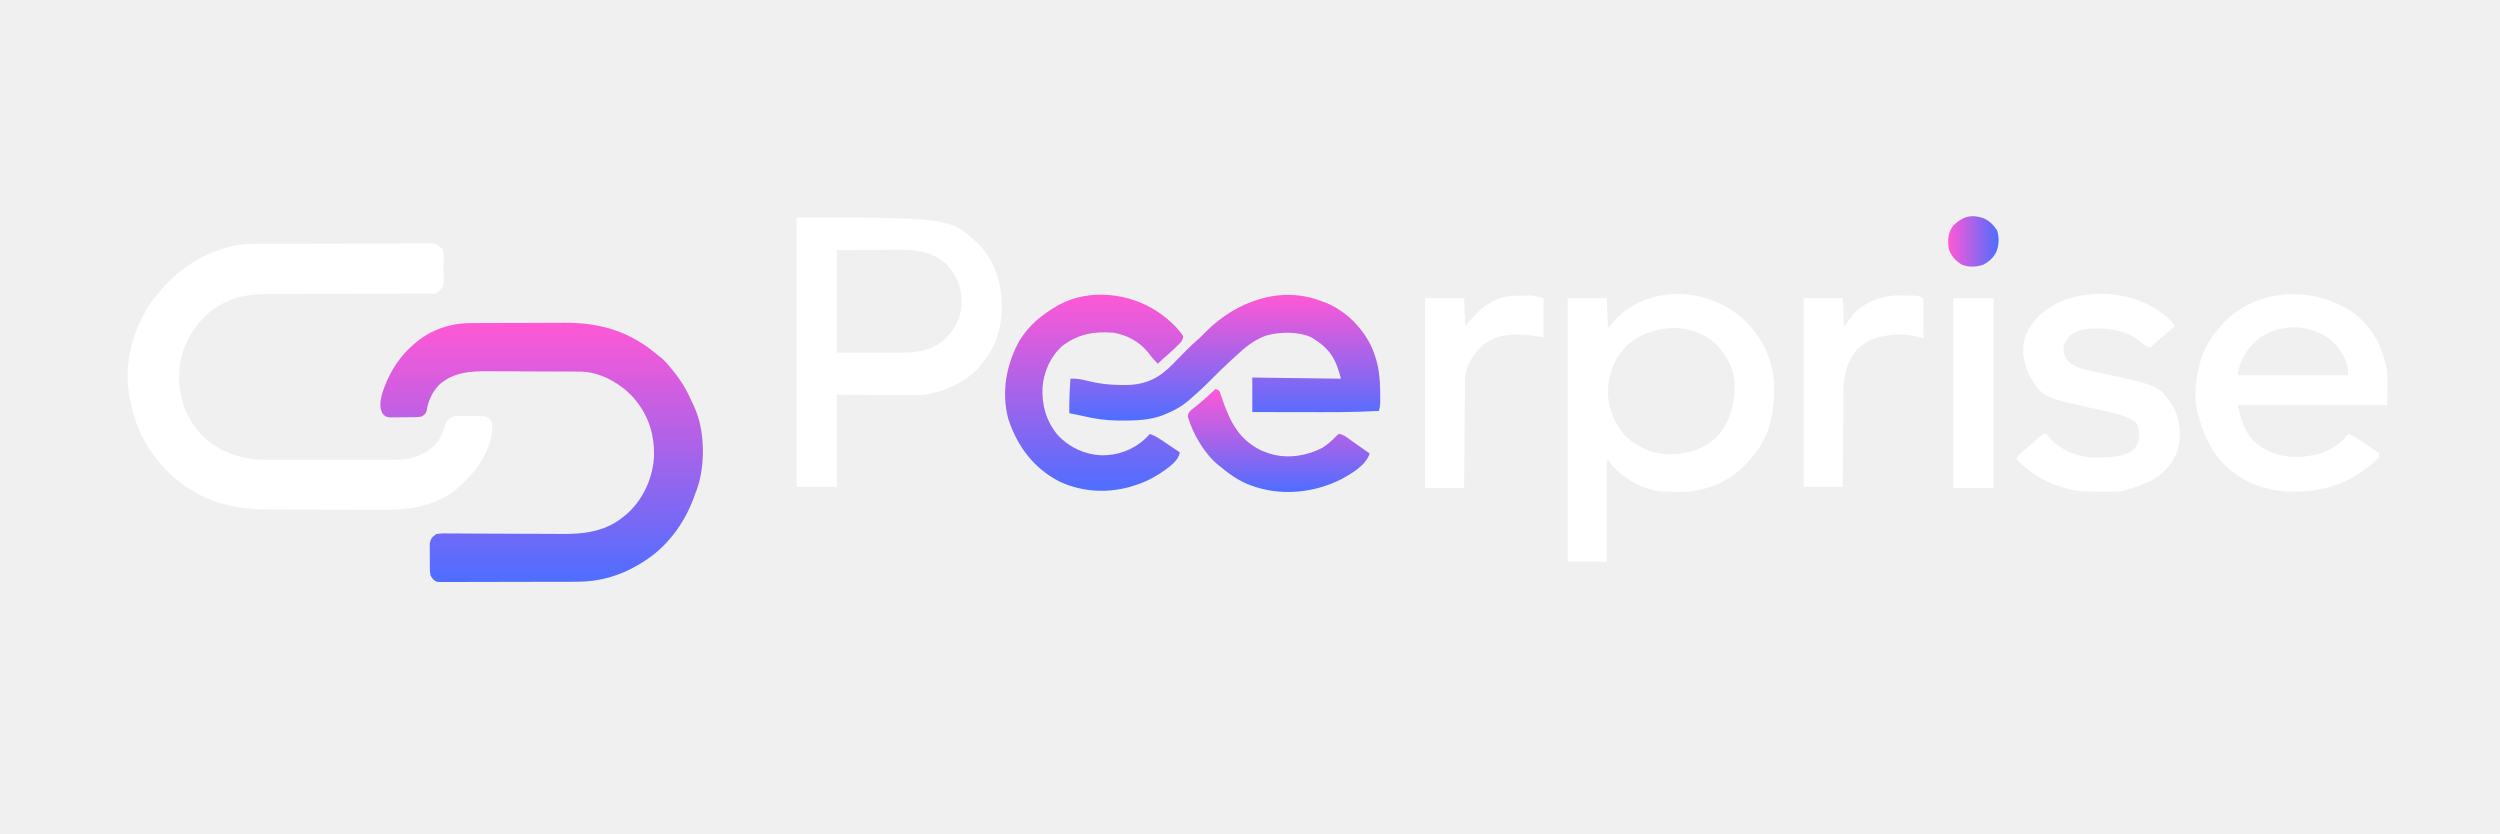
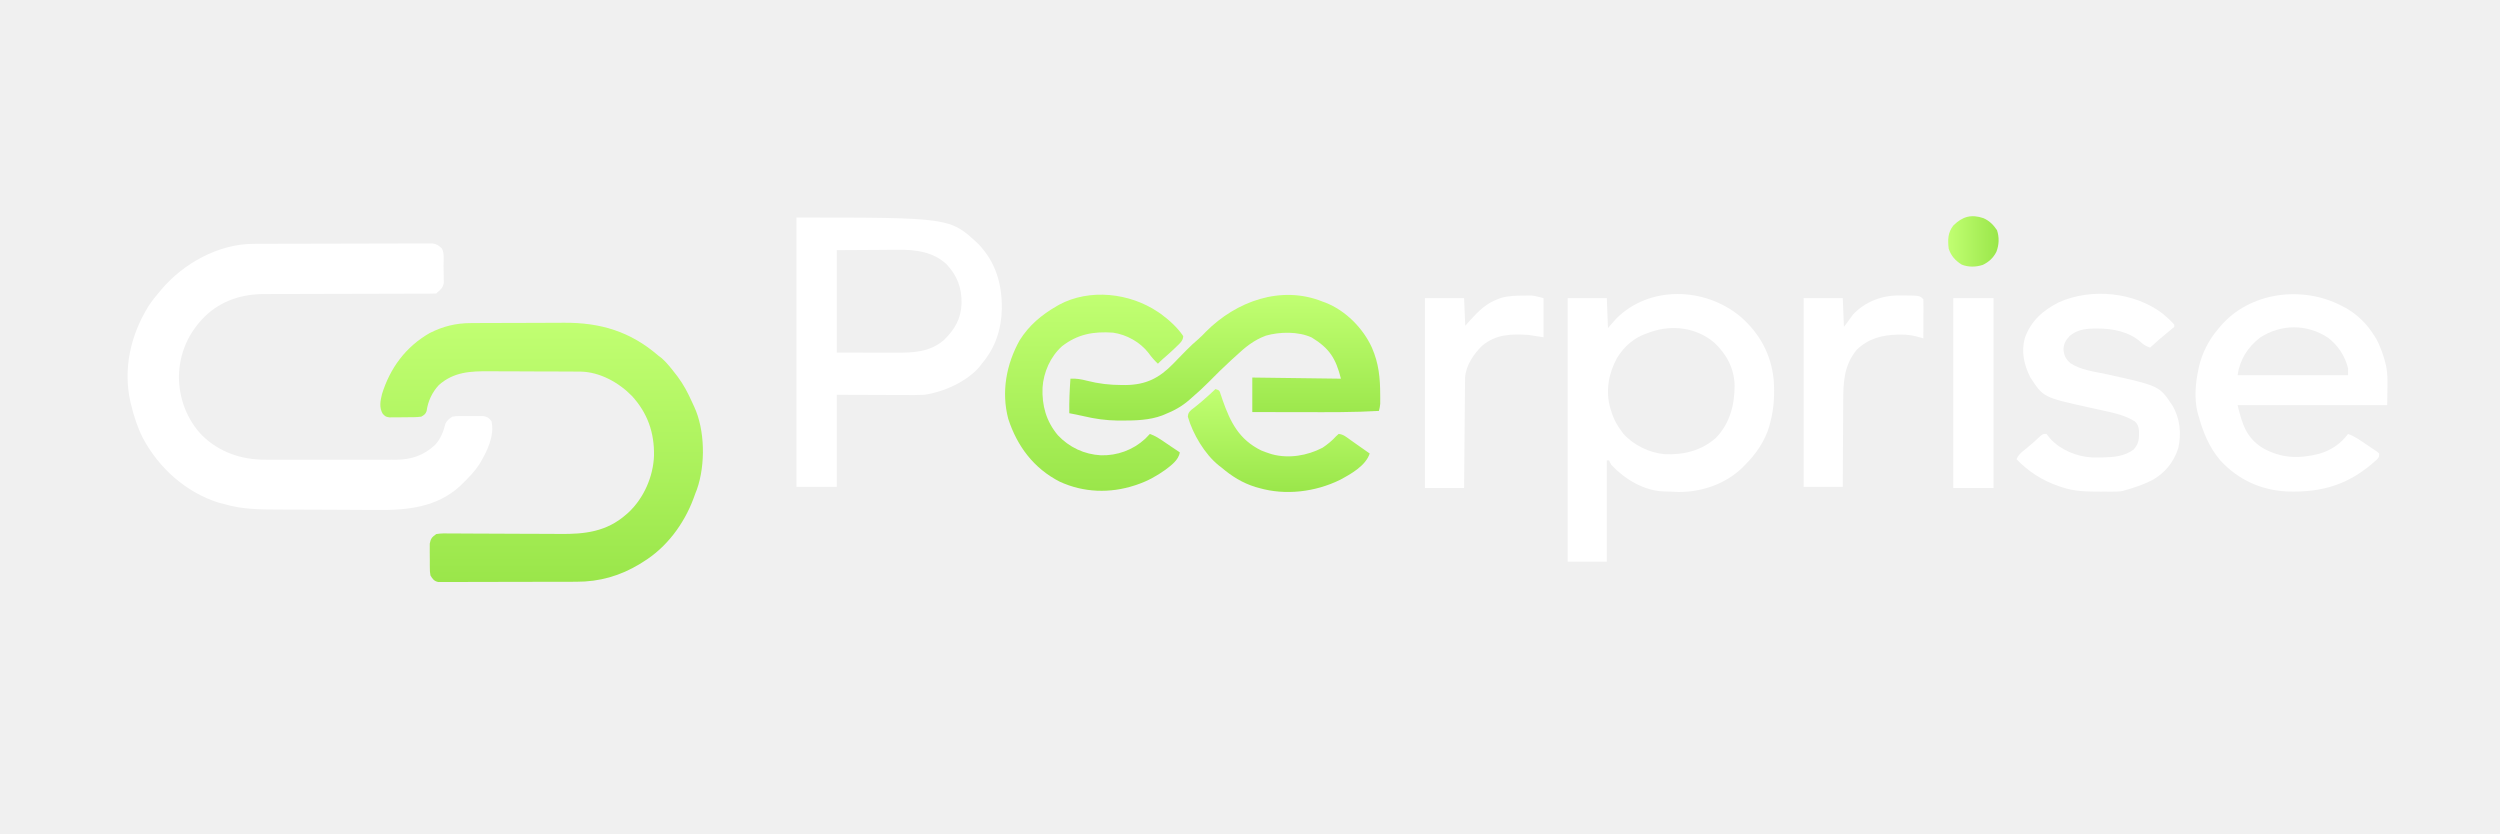
<svg xmlns="http://www.w3.org/2000/svg" width="2172" height="724" viewBox="0 0 2172 724" fill="none">
  <path d="M1404 277C1432.97 247.781 1481.23 249.409 1512 275C1528.8 289.572 1538.71 307.666 1541 330C1541.83 342.637 1541.33 354.743 1538 367L1537.23 370.055C1533.45 383.116 1525.6 394.519 1516 404L1513.74 406.328C1499.26 420.398 1478.41 427.587 1458.38 427.438C1455.95 427.367 1453.53 427.261 1451.11 427.118C1449.29 427.016 1447.47 426.984 1445.65 426.965C1428.3 426.427 1411.64 416.327 1400 404C1398.72 401.731 1398.72 401.731 1398 400H1396V488H1362V259H1396L1397 285L1404 277ZM1489.36 297.672C1473.84 284.571 1452.87 281.821 1433.87 288.532L1431.6 289.344C1419.93 293.156 1411.32 300.555 1404.85 311.032C1397.63 324.249 1394.76 339.473 1398.93 354.254L1399.6 356.344C1401.8 364.28 1405.29 370.183 1410.29 376.715C1419.06 386.669 1432.7 393.271 1445.91 394.571C1462.56 395.408 1478.08 391.645 1490.82 380.383C1502.88 367.904 1507.12 351.624 1507.03 334.711C1506.6 319.816 1500.07 307.837 1489.36 297.672Z" fill="white" />
  <path d="M1723.13 189.5C1728.38 191.789 1731.82 195.27 1735 200C1737.04 206.128 1736.82 212.806 1734.44 218.813C1731.79 224.059 1727.93 227.58 1722.67 230.129C1716.79 232.049 1710.04 232.273 1704.29 229.867C1698.66 226.297 1695.13 222.382 1693 216C1692.17 208.38 1692.18 202.139 1697.04 195.945C1705 188.064 1712.6 185.971 1723.13 189.5Z" fill="url(#paint0_linear_1_653)" />
  <path d="M219.99 211.853C220.669 211.849 221.349 211.845 222.049 211.842C224.313 211.831 226.576 211.827 228.84 211.823C230.468 211.817 232.097 211.81 233.725 211.803C239.057 211.782 244.39 211.772 249.723 211.762C251.561 211.758 253.399 211.754 255.237 211.749C263.867 211.73 272.497 211.716 281.127 211.708C291.086 211.698 301.046 211.672 311.005 211.631C318.708 211.601 326.411 211.586 334.114 211.583C338.714 211.581 343.313 211.572 347.912 211.547C352.235 211.523 356.558 211.519 360.882 211.529C362.468 211.53 364.054 211.523 365.64 211.51C367.806 211.492 369.971 211.499 372.137 211.512C373.349 211.51 374.561 211.507 375.809 211.505C379.624 212.097 381.272 213.322 384 216C386.194 220.388 385.309 226.247 385.35 231.121C385.367 232.577 385.394 234.033 385.432 235.488C385.487 237.593 385.509 239.695 385.523 241.801C385.543 243.061 385.563 244.32 385.583 245.618C384.85 249.867 383.254 251.283 380 254C379.67 254.33 379.34 254.66 379 255C376.933 255.1 374.862 255.129 372.793 255.131C371.809 255.134 371.809 255.134 370.805 255.138C368.591 255.144 366.376 255.143 364.162 255.142C362.58 255.145 360.998 255.148 359.417 255.152C356 255.16 352.583 255.165 349.166 255.169C343.751 255.175 338.337 255.191 332.922 255.21C331.068 255.216 329.213 255.223 327.359 255.229C325.965 255.234 325.965 255.234 324.544 255.239C311.935 255.281 299.326 255.314 286.718 255.326C278.219 255.334 269.721 255.357 261.223 255.395C256.729 255.415 252.236 255.427 247.742 255.422C243.502 255.418 239.262 255.432 235.022 255.459C233.477 255.466 231.932 255.467 230.387 255.459C210.518 255.375 192.548 260.919 178.004 274.873C163.563 289.297 155.913 306.637 155.437 327.062C155.465 346.02 162.398 364.723 175.687 378.375C190.809 393.092 209.976 399.492 230.78 399.388C232.115 399.392 233.45 399.398 234.786 399.404C238.374 399.418 241.963 399.413 245.552 399.403C249.328 399.395 253.104 399.402 256.88 399.407C263.217 399.413 269.553 399.405 275.889 399.391C283.191 399.375 290.494 399.38 297.797 399.397C304.094 399.41 310.392 399.412 316.69 399.404C320.439 399.4 324.188 399.399 327.938 399.409C332.118 399.419 336.298 399.405 340.479 399.388C341.705 399.394 342.931 399.4 344.195 399.407C357.303 399.31 368.173 395.686 377.875 386.625C382.889 381.258 385.189 375.103 386.996 368.078C388.446 365.077 390.23 363.838 393 362C396.258 361.482 396.258 361.482 399.91 361.469C401.889 361.461 401.889 361.461 403.908 361.453C404.59 361.462 405.272 361.47 405.975 361.479C408.061 361.5 410.143 361.479 412.228 361.453C413.547 361.458 414.865 361.463 416.223 361.469C418.029 361.476 418.029 361.476 419.871 361.482C423.573 362.095 424.752 363.053 427 366C429.9 378.583 422.999 392.583 416.629 403.094C412.53 409.439 407.392 414.749 402 420C401.277 420.709 400.554 421.418 399.809 422.148C379.678 440.774 353.629 443.38 327.576 443.044C323.608 443.002 319.639 443.009 315.67 443.01C309.021 443.003 302.373 442.963 295.725 442.899C288.091 442.825 280.457 442.797 272.823 442.796C264.606 442.793 256.39 442.76 248.173 442.718C245.841 442.707 243.509 442.702 241.178 442.698C225.418 442.66 210.232 442.529 195 438C193.271 437.561 191.542 437.123 189.812 436.688C161.335 427.604 137.874 406.52 123.992 380.305C119.454 371.279 116.403 361.795 114 352C113.815 351.28 113.629 350.56 113.438 349.818C106.679 320.65 113.477 291.017 129 266C132.024 261.388 135.391 257.174 139 253C139.427 252.492 139.855 251.984 140.295 251.46C159.391 228.834 189.885 211.959 219.99 211.853Z" fill="white" />
  <path d="M409.245 280.694C410.334 280.685 411.424 280.677 412.546 280.668C416.13 280.644 419.713 280.636 423.297 280.629C425.812 280.62 428.327 280.611 430.842 280.602C436.114 280.585 441.387 280.577 446.659 280.574C452.032 280.571 457.404 280.55 462.777 280.513C469.304 280.468 475.83 280.449 482.357 280.448C484.824 280.444 487.291 280.431 489.757 280.41C521.63 280.16 547.721 288 572 309C573.031 309.784 574.062 310.568 575.125 311.375C579.621 315.48 583.279 320.195 587 325C587.916 326.176 587.916 326.176 588.852 327.375C593.78 334.037 597.613 341.222 600.996 348.763C601.658 350.238 602.337 351.705 603.035 353.163C612.559 373.563 612.971 403.759 605.547 425.027C605.036 426.353 604.52 427.678 604 429C603.463 430.48 602.927 431.961 602.391 433.441C594.159 455.34 579.088 475.636 559 488C557.953 488.656 556.907 489.312 555.828 489.988C538.878 500.314 520.796 505.468 500.898 505.42C499.553 505.427 498.207 505.436 496.862 505.446C493.257 505.468 489.653 505.471 486.048 505.469C483.028 505.469 480.008 505.477 476.988 505.486C469.869 505.505 462.75 505.508 455.631 505.501C448.295 505.494 440.959 505.517 433.623 505.554C427.304 505.585 420.984 505.596 414.664 505.592C410.898 505.59 407.133 505.596 403.367 505.62C399.18 505.647 394.995 505.633 390.808 505.615C389.563 505.628 388.319 505.642 387.036 505.655C385.898 505.644 384.76 505.633 383.588 505.621C382.105 505.623 382.105 505.623 380.593 505.624C376.986 504.756 375.942 503.079 374 500C373.467 496.666 373.467 496.666 373.434 492.906C373.427 492.237 373.421 491.568 373.415 490.879C373.408 489.47 373.411 488.061 373.424 486.653C373.437 484.505 373.403 482.362 373.365 480.215C373.364 478.841 373.366 477.467 373.371 476.094C373.37 474.853 373.37 473.612 373.369 472.334C374.222 467.827 375.253 466.684 379 464C383.181 463.274 387.318 463.393 391.551 463.468C393.509 463.471 395.468 463.475 397.426 463.478C399.529 463.486 401.631 463.507 403.734 463.531C408.138 463.579 412.541 463.586 416.945 463.586C428.684 463.592 440.423 463.652 452.161 463.739C459.865 463.795 467.567 463.828 475.271 463.818C478.922 463.815 482.571 463.827 486.222 463.878C508.079 464.173 527.051 461.948 544 447C544.648 446.437 545.297 445.873 545.965 445.293C559.339 432.797 567.529 414.131 568.203 395.898C568.556 375.858 562.622 358.774 548.922 343.91C537.605 332.308 521.07 323.17 504.531 322.853C502.713 322.838 500.894 322.828 499.076 322.823C498.08 322.816 497.084 322.81 496.058 322.803C492.767 322.783 489.475 322.772 486.184 322.762C485.056 322.758 483.928 322.754 482.766 322.749C476.793 322.729 470.821 322.714 464.848 322.705C458.701 322.694 452.554 322.659 446.406 322.62C441.661 322.593 436.916 322.585 432.171 322.582C429.906 322.577 427.641 322.565 425.376 322.547C408.934 322.42 394.177 323.002 381.223 334.59C375.403 340.883 371.774 348.62 370.652 357.09C369.713 359.839 368.499 360.531 366 362C361.572 362.575 357.134 362.515 352.673 362.501C350.506 362.5 348.342 362.542 346.176 362.586C344.794 362.591 343.413 362.594 342.031 362.594C340.779 362.601 339.527 362.608 338.236 362.615C335 362 335 362 332.596 359.611C329.269 354.169 330.408 348.461 331.848 342.477C338.866 319.78 352.486 301.274 373.332 289.344C385.074 283.43 396.184 280.702 409.245 280.694Z" fill="url(#paint1_linear_1_653)" />
  <path d="M1928.95 283.621C1954.62 253.432 2000.77 247.761 2035 266L2037.64 267.367C2048.32 273.304 2056.6 281.651 2063 292L2064.53 294.406C2066.15 297.264 2067.33 300.118 2068.5 303.187L2069.72 306.355C2075.87 323.865 2074 329.106 2074 352H1944C1948.16 368.642 1951.4 380.123 1965.81 389.187C1981.73 398.26 1997.32 398.722 2014.81 394.269C2025.08 391.357 2033.64 385.558 2040 377C2046.05 379.202 2051.02 382.837 2056.31 386.437L2059.42 388.502L2062.36 390.496C2063.7 391.396 2063.7 391.396 2065.06 392.314C2066.02 393.149 2066.02 393.149 2067 394C2067 397 2067 397 2064.86 399.379C2041.69 420.643 2018.17 428.088 1987 427C1964.12 425.829 1944.54 416.8 1929 400C1919.18 388.466 1913.99 375.396 1910 361L1909.25 358.391C1906.31 346.491 1907.32 332.826 1910 321L1910.52 318.387C1913.18 306.791 1919.2 294.979 1927 286L1928.95 283.621ZM2022.56 293.375C2004.38 281.39 1981.73 281.418 1963.56 293.312C1952.8 301.546 1945.93 312.523 1944 326H2040V320C2037.29 309.145 2031.36 300.147 2022.56 293.375Z" fill="white" />
  <path d="M1149 262C1149.83 262.299 1150.67 262.598 1151.52 262.906C1169.02 269.73 1184.2 285.086 1191.9 301.971C1197.9 315.823 1199.08 328.105 1199.12 343.062C1199.13 343.979 1199.13 344.895 1199.14 345.84C1199.14 346.709 1199.13 347.577 1199.13 348.473C1199.13 349.249 1199.13 350.025 1199.13 350.824C1199 353.003 1198.56 354.895 1198 357C1176.17 358.283 1154.34 358.119 1132.49 358.069C1127.46 358.058 1122.43 358.054 1117.4 358.049C1107.6 358.038 1097.8 358.021 1088 358C1088 348.1 1088 338.2 1088 328C1126.12 328.495 1126.12 328.495 1165 329C1160.59 311.377 1155 302.621 1139.65 293.227C1128.04 287.857 1111.9 288.15 1099.75 291.625C1089.45 295.47 1081.92 301.522 1074 309C1072.51 310.35 1071.02 311.7 1069.53 313.05C1062.84 319.14 1056.43 325.495 1050.09 331.949C1045.57 336.526 1040.88 340.814 1036 345C1035.1 345.806 1034.2 346.611 1033.27 347.441C1026.69 353.12 1020.06 356.801 1012 360C1011.23 360.317 1010.46 360.634 1009.67 360.961C998.705 365.07 986.513 365.389 974.938 365.375C973.685 365.375 972.433 365.375 971.143 365.375C960.899 365.25 951.273 363.911 941.327 361.54C937.239 360.591 933.118 359.803 929 359C928.859 348.944 929.271 339.024 930 329C935.147 328.719 939.397 329.488 944.372 330.779C954.515 333.375 964.217 334.494 974.688 334.5C975.832 334.506 976.976 334.512 978.155 334.518C995.911 334.259 1007.24 328.353 1019.38 315.928C1020.46 314.806 1021.54 313.685 1022.63 312.562C1024.78 310.351 1026.94 308.146 1029.1 305.941C1029.62 305.415 1030.13 304.888 1030.66 304.345C1034.09 300.857 1037.64 297.582 1041.36 294.416C1043.61 292.47 1045.64 290.344 1047.69 288.187C1073.94 261.773 1113.02 247.507 1149 262Z" fill="url(#paint2_linear_1_653)" />
  <path d="M1878.85 272.413C1882.44 275.404 1885.87 278.533 1889 282C1889 282.66 1889 283.32 1889 284C1887.43 285.414 1885.79 286.756 1884.12 288.063C1878.56 292.51 1873.25 297.182 1868 302C1864.68 300.811 1862.38 299.669 1859.88 297.188C1849.8 288.229 1835.69 285.409 1822.62 285.438C1820.97 285.44 1820.97 285.44 1819.29 285.443C1811.08 285.625 1804.48 286.539 1798 292C1794.67 295.758 1793.13 298.238 1792.75 303.313C1793.13 308.982 1794.69 311.8 1798.88 315.625C1807.55 321.322 1819.19 322.832 1829.19 324.938C1876.04 335.175 1876.04 335.175 1887.35 352.266C1893.96 363.221 1895.35 376.665 1892.51 389.175C1888.63 401.688 1880.53 411.482 1869.06 417.559C1861.59 421.162 1853.99 423.809 1846 426C1845.11 426.267 1845.11 426.267 1844.21 426.539C1841.41 427.123 1838.79 427.13 1835.94 427.133C1834.15 427.135 1834.15 427.135 1832.33 427.137C1831.09 427.133 1829.84 427.129 1828.56 427.125C1827.35 427.129 1826.15 427.133 1824.9 427.137C1813.45 427.124 1802.36 427.024 1791.44 423.313C1790.63 423.043 1789.81 422.774 1788.98 422.497C1774.52 417.572 1762.61 409.963 1752 399C1753.52 395.161 1755.78 393.325 1759 390.813C1763.86 386.966 1768.42 382.917 1772.91 378.652C1775 377 1775 377 1778 377C1779.13 378.4 1780.25 379.802 1781.36 381.215C1790.42 391.07 1804.65 396.853 1817.83 397.434C1819.83 397.457 1821.82 397.458 1823.81 397.438C1825.38 397.427 1825.38 397.427 1826.98 397.417C1836.36 397.223 1846.03 396.411 1853.75 390.5C1858.4 385.334 1858.52 380.955 1858.36 374.133C1857.98 370.828 1857.34 368.526 1854.85 366.186C1846.94 361.129 1837.63 358.929 1828.56 357C1826.28 356.491 1824 355.982 1821.71 355.473C1819.48 354.981 1817.24 354.49 1815 354C1775.36 345.252 1775.36 345.252 1764 328C1758.54 317.091 1755.89 305.937 1759.12 293.875C1764.28 278.918 1775.02 269.495 1788.88 262.559C1816.81 250.101 1854.23 253.633 1878.85 272.413Z" fill="white" />
  <path d="M1006 271C1006.86 271.578 1007.71 272.155 1008.6 272.75C1015.68 277.948 1023.13 284.699 1028 292C1027.81 296.071 1025.24 298.093 1022.44 300.813C1021.54 301.686 1020.64 302.56 1019.71 303.461C1016.76 306.222 1013.77 308.912 1010.69 311.527C1009.05 312.955 1007.52 314.445 1006 316C1002.88 313.065 1000.32 310.104 997.812 306.625C990.564 297.221 978.778 290.683 967 289C950.217 287.814 936.201 290.253 922.664 300.824C912.555 309.881 906.605 323.443 905.758 336.828C905.137 352.424 908.957 365.963 919 378.063C928.967 388.673 942.025 394.77 956.513 395.57C970.749 395.911 984.288 390.966 994.871 381.289C996.286 379.897 997.65 378.454 999 377C1003.66 378.592 1007.41 381.118 1011.44 383.875C1012.08 384.309 1012.72 384.744 1013.38 385.191C1014.65 386.047 1015.92 386.905 1017.18 387.765C1019.78 389.526 1022.39 391.263 1025 393C1024.07 399.65 1017.43 404.382 1012.35 408.259C1004.77 413.67 996.848 418.027 988 421C987.329 421.227 986.658 421.454 985.967 421.688C964.42 428.757 941.474 428.046 920.742 418.5C898.186 406.982 883.725 387.718 876 364C869.795 340.584 874.232 316.556 885.812 295.742C893.989 282.693 904.79 273.611 918 266C918.74 265.571 919.48 265.141 920.242 264.699C946.746 250.458 981.602 254.542 1006 271Z" fill="url(#paint3_linear_1_653)" />
  <path d="M1650.56 256.688C1651.44 256.684 1652.32 256.681 1653.23 256.678C1667.8 256.796 1667.8 256.796 1671 260C1671.09 262.521 1671.12 265.014 1671.1 267.535C1671.1 268.288 1671.09 269.042 1671.09 269.818C1671.09 272.233 1671.08 274.648 1671.06 277.062C1671.06 278.696 1671.05 280.329 1671.05 281.963C1671.04 285.975 1671.02 289.988 1671 294C1669.97 293.681 1669.97 293.681 1668.91 293.355C1662.81 291.565 1657.35 290.532 1651 290.688C1650.23 290.699 1649.45 290.71 1648.65 290.722C1634.97 291.047 1623 294.183 1613 304C1601.67 317.963 1601.4 332.952 1601.39 350.051C1601.38 352.162 1601.36 354.273 1601.34 356.385C1601.3 361.9 1601.28 367.415 1601.26 372.931C1601.24 378.576 1601.2 384.221 1601.16 389.865C1601.09 400.91 1601.04 411.955 1601 423C1589.78 423 1578.56 423 1567 423C1567 368.88 1567 314.76 1567 259C1578.22 259 1589.44 259 1601 259C1601.49 271.375 1601.49 271.375 1602 284C1605.95 278.775 1605.95 278.775 1609.75 273.438C1620.24 262.073 1635.37 256.408 1650.56 256.688Z" fill="white" />
  <path d="M1324 256.812C1324.76 256.8 1325.51 256.788 1326.29 256.775C1327.04 256.773 1327.79 256.772 1328.56 256.77C1329.55 256.763 1329.55 256.763 1330.57 256.757C1334.11 257.11 1337.55 258.137 1341 259C1341 270.22 1341 281.44 1341 293C1336.71 292.34 1332.42 291.68 1328 291C1313.13 289.979 1299.81 290.32 1287.77 300.285C1280.4 307.423 1273.58 317.488 1272.86 328.023C1272.85 328.742 1272.85 329.461 1272.84 330.201C1272.83 331.447 1272.83 331.447 1272.81 332.717C1272.81 333.619 1272.8 334.521 1272.79 335.45C1272.78 336.407 1272.77 337.363 1272.76 338.348C1272.73 341.508 1272.71 344.668 1272.68 347.828C1272.66 350.02 1272.64 352.211 1272.62 354.403C1272.57 360.17 1272.52 365.937 1272.47 371.704C1272.42 377.589 1272.36 383.474 1272.31 389.359C1272.2 400.906 1272.1 412.453 1272 424C1260.78 424 1249.56 424 1238 424C1238 369.55 1238 315.1 1238 259C1249.22 259 1260.44 259 1272 259C1272.49 270.88 1272.49 270.88 1273 283C1274.67 281.144 1276.34 279.288 1278.06 277.375C1284.9 269.875 1291.6 263.445 1301.31 259.875C1302.2 259.542 1303.08 259.21 1303.99 258.867C1310.56 256.974 1317.21 256.818 1324 256.812Z" fill="white" />
  <path d="M1697 259C1708.55 259 1720.1 259 1732 259C1732 313.45 1732 367.9 1732 424C1720.45 424 1708.9 424 1697 424C1697 369.55 1697 315.1 1697 259Z" fill="white" />
  <path d="M1056 338C1059 339 1059 339 1059.86 340.604C1060.08 341.293 1060.31 341.982 1060.54 342.691C1060.81 343.464 1061.07 344.236 1061.35 345.032C1061.76 346.285 1061.76 346.285 1062.19 347.562C1068.98 366.883 1076.51 381.874 1095.68 391.32C1098.1 392.337 1100.5 393.21 1103 394C1103.7 394.224 1104.41 394.449 1105.13 394.68C1119.74 398.608 1135.76 395.883 1149 389C1153.39 386.099 1157.26 382.875 1160.81 379C1161.53 378.34 1162.26 377.68 1163 377C1167.02 377.269 1169.94 379.86 1173.12 382.125C1173.69 382.525 1174.26 382.925 1174.84 383.338C1176 384.156 1177.16 384.978 1178.31 385.801C1180.8 387.571 1183.31 389.316 1185.81 391.062C1187.21 392.041 1188.6 393.02 1190 394C1186.47 404.742 1173.61 411.87 1164 417C1142.66 427.414 1116.87 430.571 1094 424C1092.96 423.71 1091.93 423.42 1090.86 423.121C1079.3 419.584 1070.16 413.778 1061 406C1060.32 405.481 1059.65 404.961 1058.95 404.426C1046.75 394.718 1036.23 376.936 1032 362C1032.21 359.015 1032.88 358.112 1035.08 356.027C1035.98 355.338 1036.88 354.648 1037.81 353.938C1042.27 350.427 1046.52 346.793 1050.69 342.938C1051.22 342.448 1051.75 341.959 1052.29 341.455C1053.53 340.306 1054.76 339.153 1056 338Z" fill="url(#paint4_linear_1_653)" />
  <path d="M692 189C825.427 189 825.427 189 850 212C865.226 227.824 870.642 247.004 870.398 268.511C869.919 286.442 864.73 302.175 853 316L851.164 318.434C840.043 331.623 819.79 340.584 803 343C797.164 343.274 791.337 343.234 785.496 343.195C783.996 343.192 782.496 343.191 780.996 343.189C775.477 343.179 769.957 343.151 764.438 343.125L727 343V423H692V189ZM781.074 217.008C779.698 217.023 778.322 217.034 776.946 217.038C774.939 217.041 774.939 217.041 770.677 217.055C767.132 217.083 763.691 217.11 760.25 217.138L727 217.325V306.324L759.5 306.387C764.291 306.4 769.083 306.414 773.874 306.419C775.847 306.42 775.847 306.42 777.781 306.422C793.177 306.48 807.479 306.078 819.875 295.637C829.455 286.253 834.88 277.174 835.398 263.765C835.625 250.083 831.778 239.69 822.344 229.544C810.904 218.967 796.059 216.849 781.074 217.008Z" fill="white" />
  <defs>
    <linearGradient id="paint0_linear_1_653" x1="1692.59" y1="209.732" x2="1736.39" y2="209.732" gradientUnits="userSpaceOnUse">
-       <stop stop-color="#FF58D5" />
-       <stop offset="1" stop-color="#4E6EFF" />
+       <stop stop-color="#c1ff72" />
+       <stop offset="1" stop-color="#9ae64a" />
    </linearGradient>
    <linearGradient id="paint1_linear_1_653" x1="470.563" y1="280.404" x2="470.563" y2="505.655" gradientUnits="userSpaceOnUse">
-       <stop stop-color="#FF58D5" />
-       <stop offset="1" stop-color="#4E6EFF" />
+       <stop stop-color="#c1ff72" />
+       <stop offset="1" stop-color="#9ae64a" />
    </linearGradient>
    <linearGradient id="paint2_linear_1_653" x1="1064.06" y1="256.222" x2="1064.06" y2="365.375" gradientUnits="userSpaceOnUse">
-       <stop stop-color="#FF58D5" />
-       <stop offset="1" stop-color="#4E6EFF" />
+       <stop stop-color="#c1ff72" />
+       <stop offset="1" stop-color="#9ae64a" />
    </linearGradient>
    <linearGradient id="paint3_linear_1_653" x1="950.596" y1="256.011" x2="950.596" y2="426.411" gradientUnits="userSpaceOnUse">
-       <stop stop-color="#FF58D5" />
-       <stop offset="1" stop-color="#4E6EFF" />
+       <stop stop-color="#c1ff72" />
+       <stop offset="1" stop-color="#9ae64a" />
    </linearGradient>
    <linearGradient id="paint4_linear_1_653" x1="1111" y1="338" x2="1111" y2="427.431" gradientUnits="userSpaceOnUse">
-       <stop stop-color="#FF58D5" />
-       <stop offset="1" stop-color="#4E6EFF" />
+       <stop stop-color="#c1ff72" />
+       <stop offset="1" stop-color="#9ae64a" />
    </linearGradient>
  </defs>
</svg>
